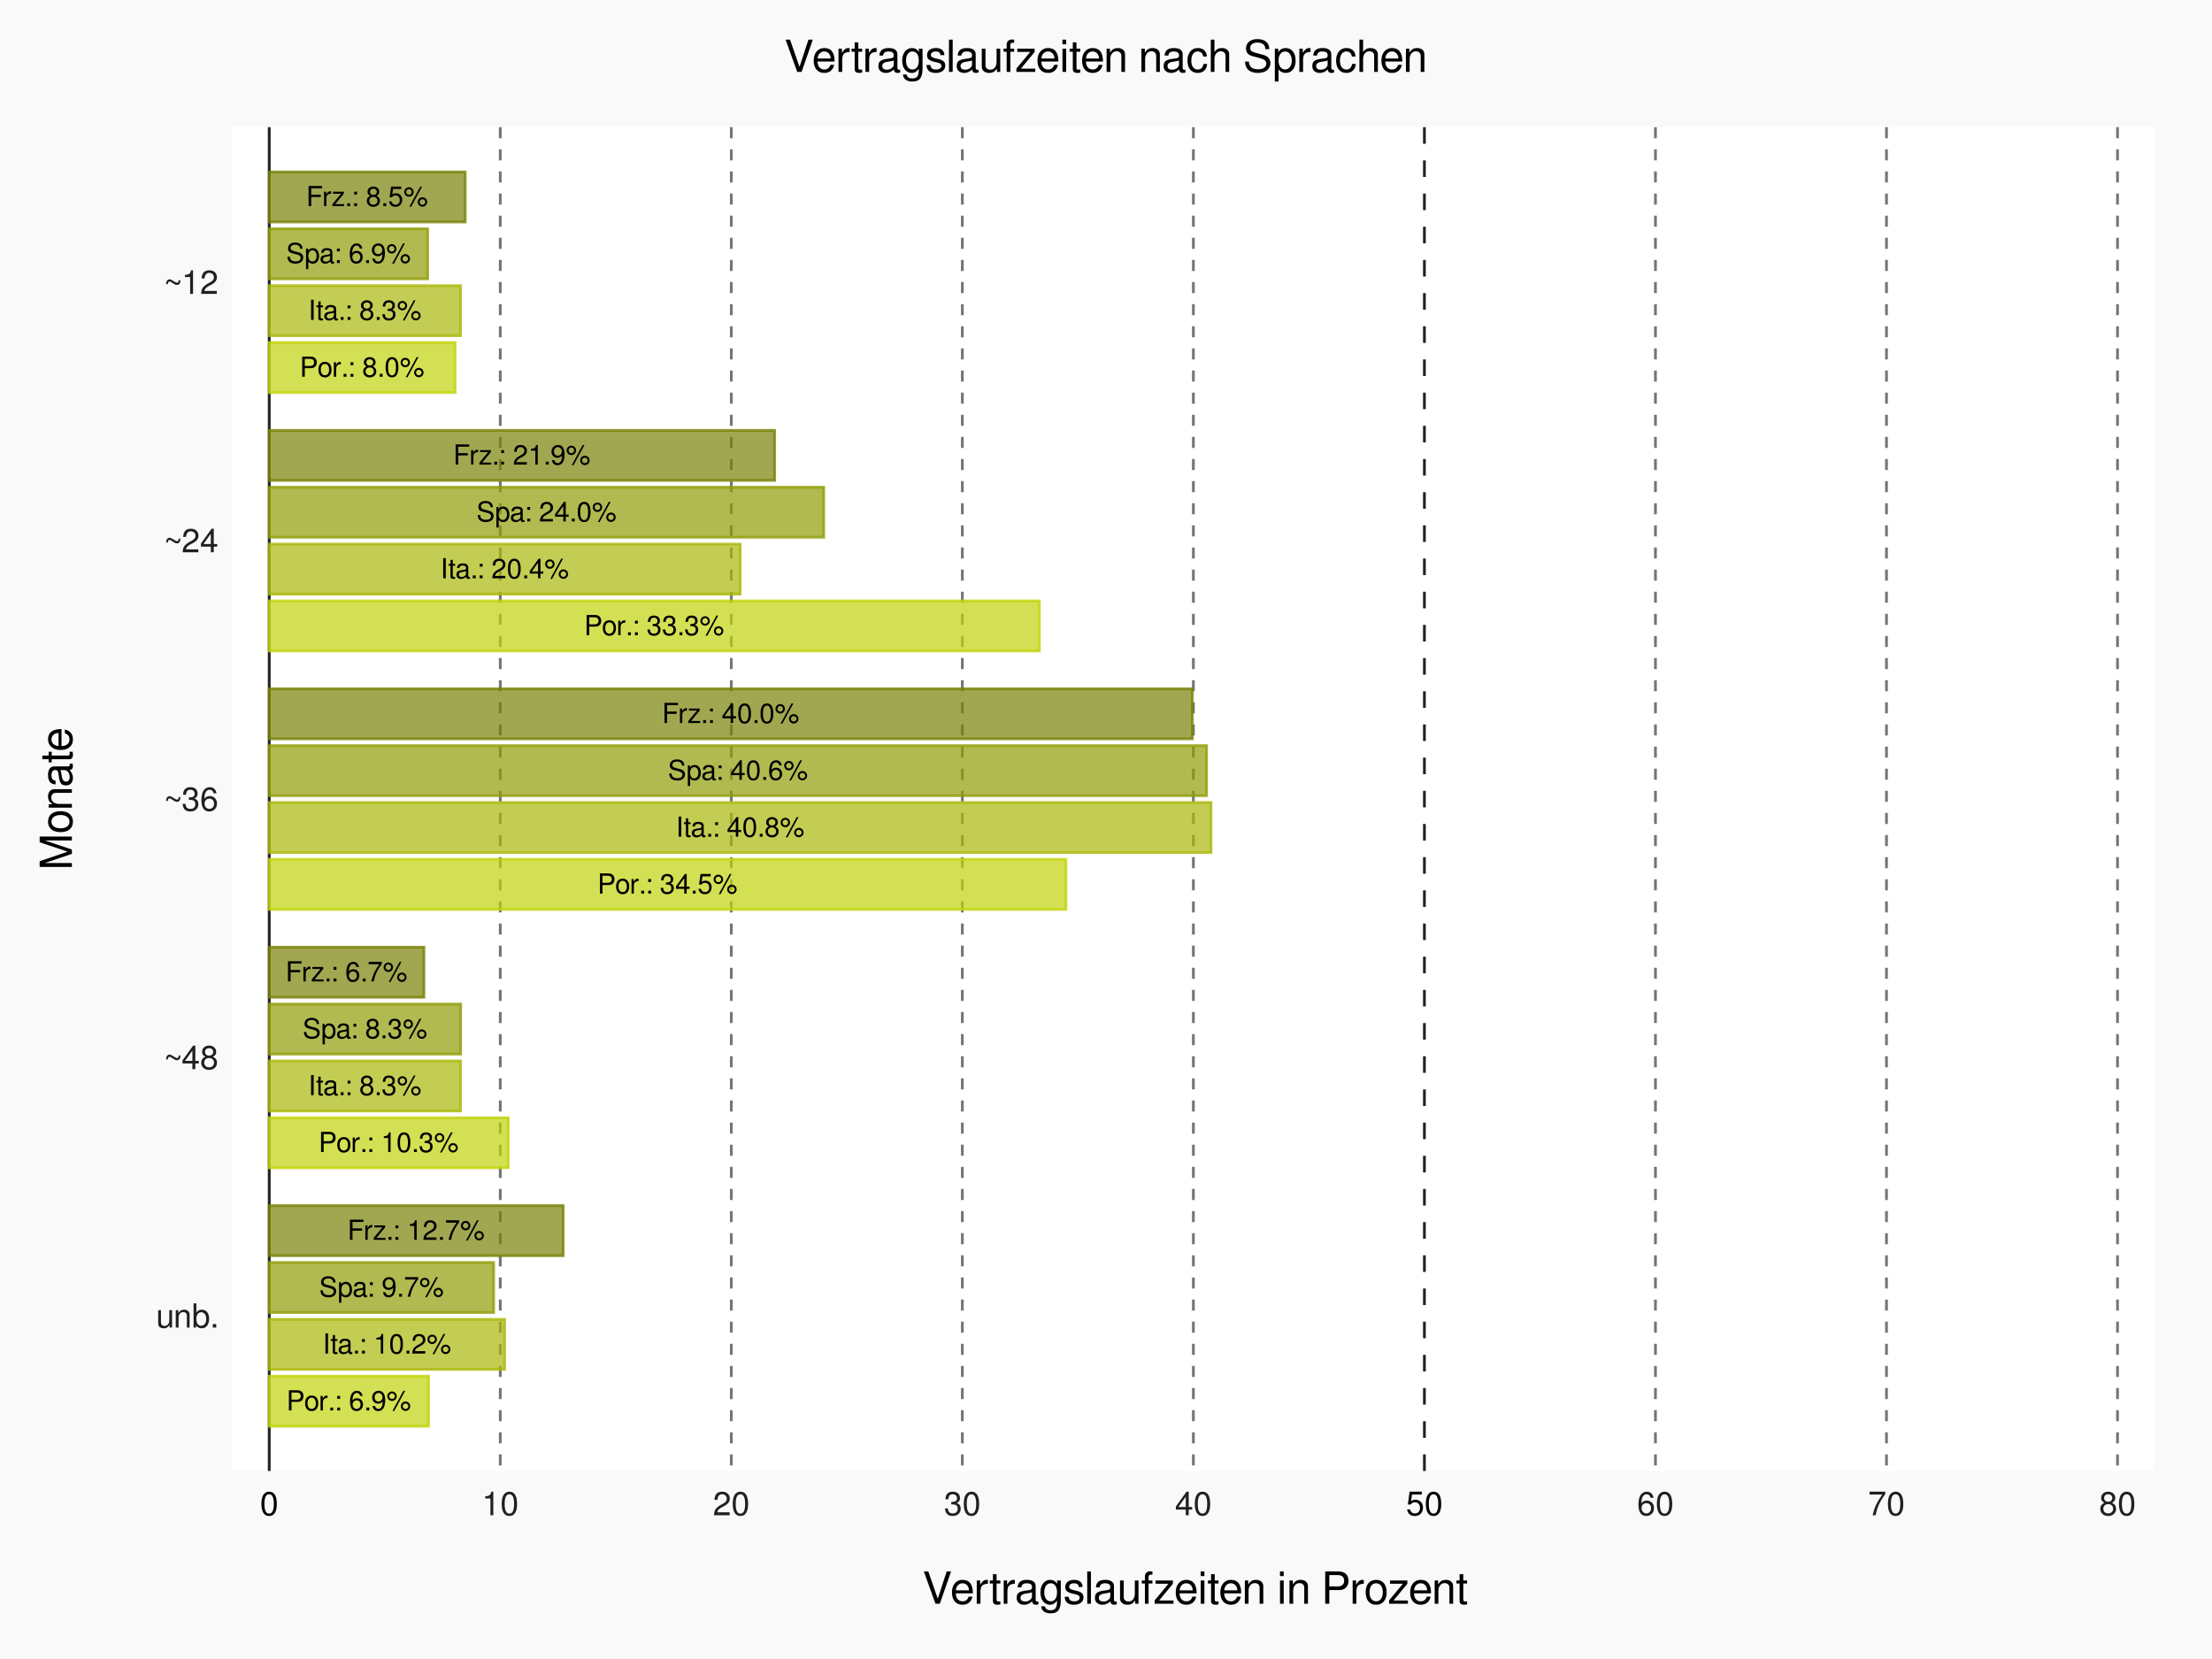
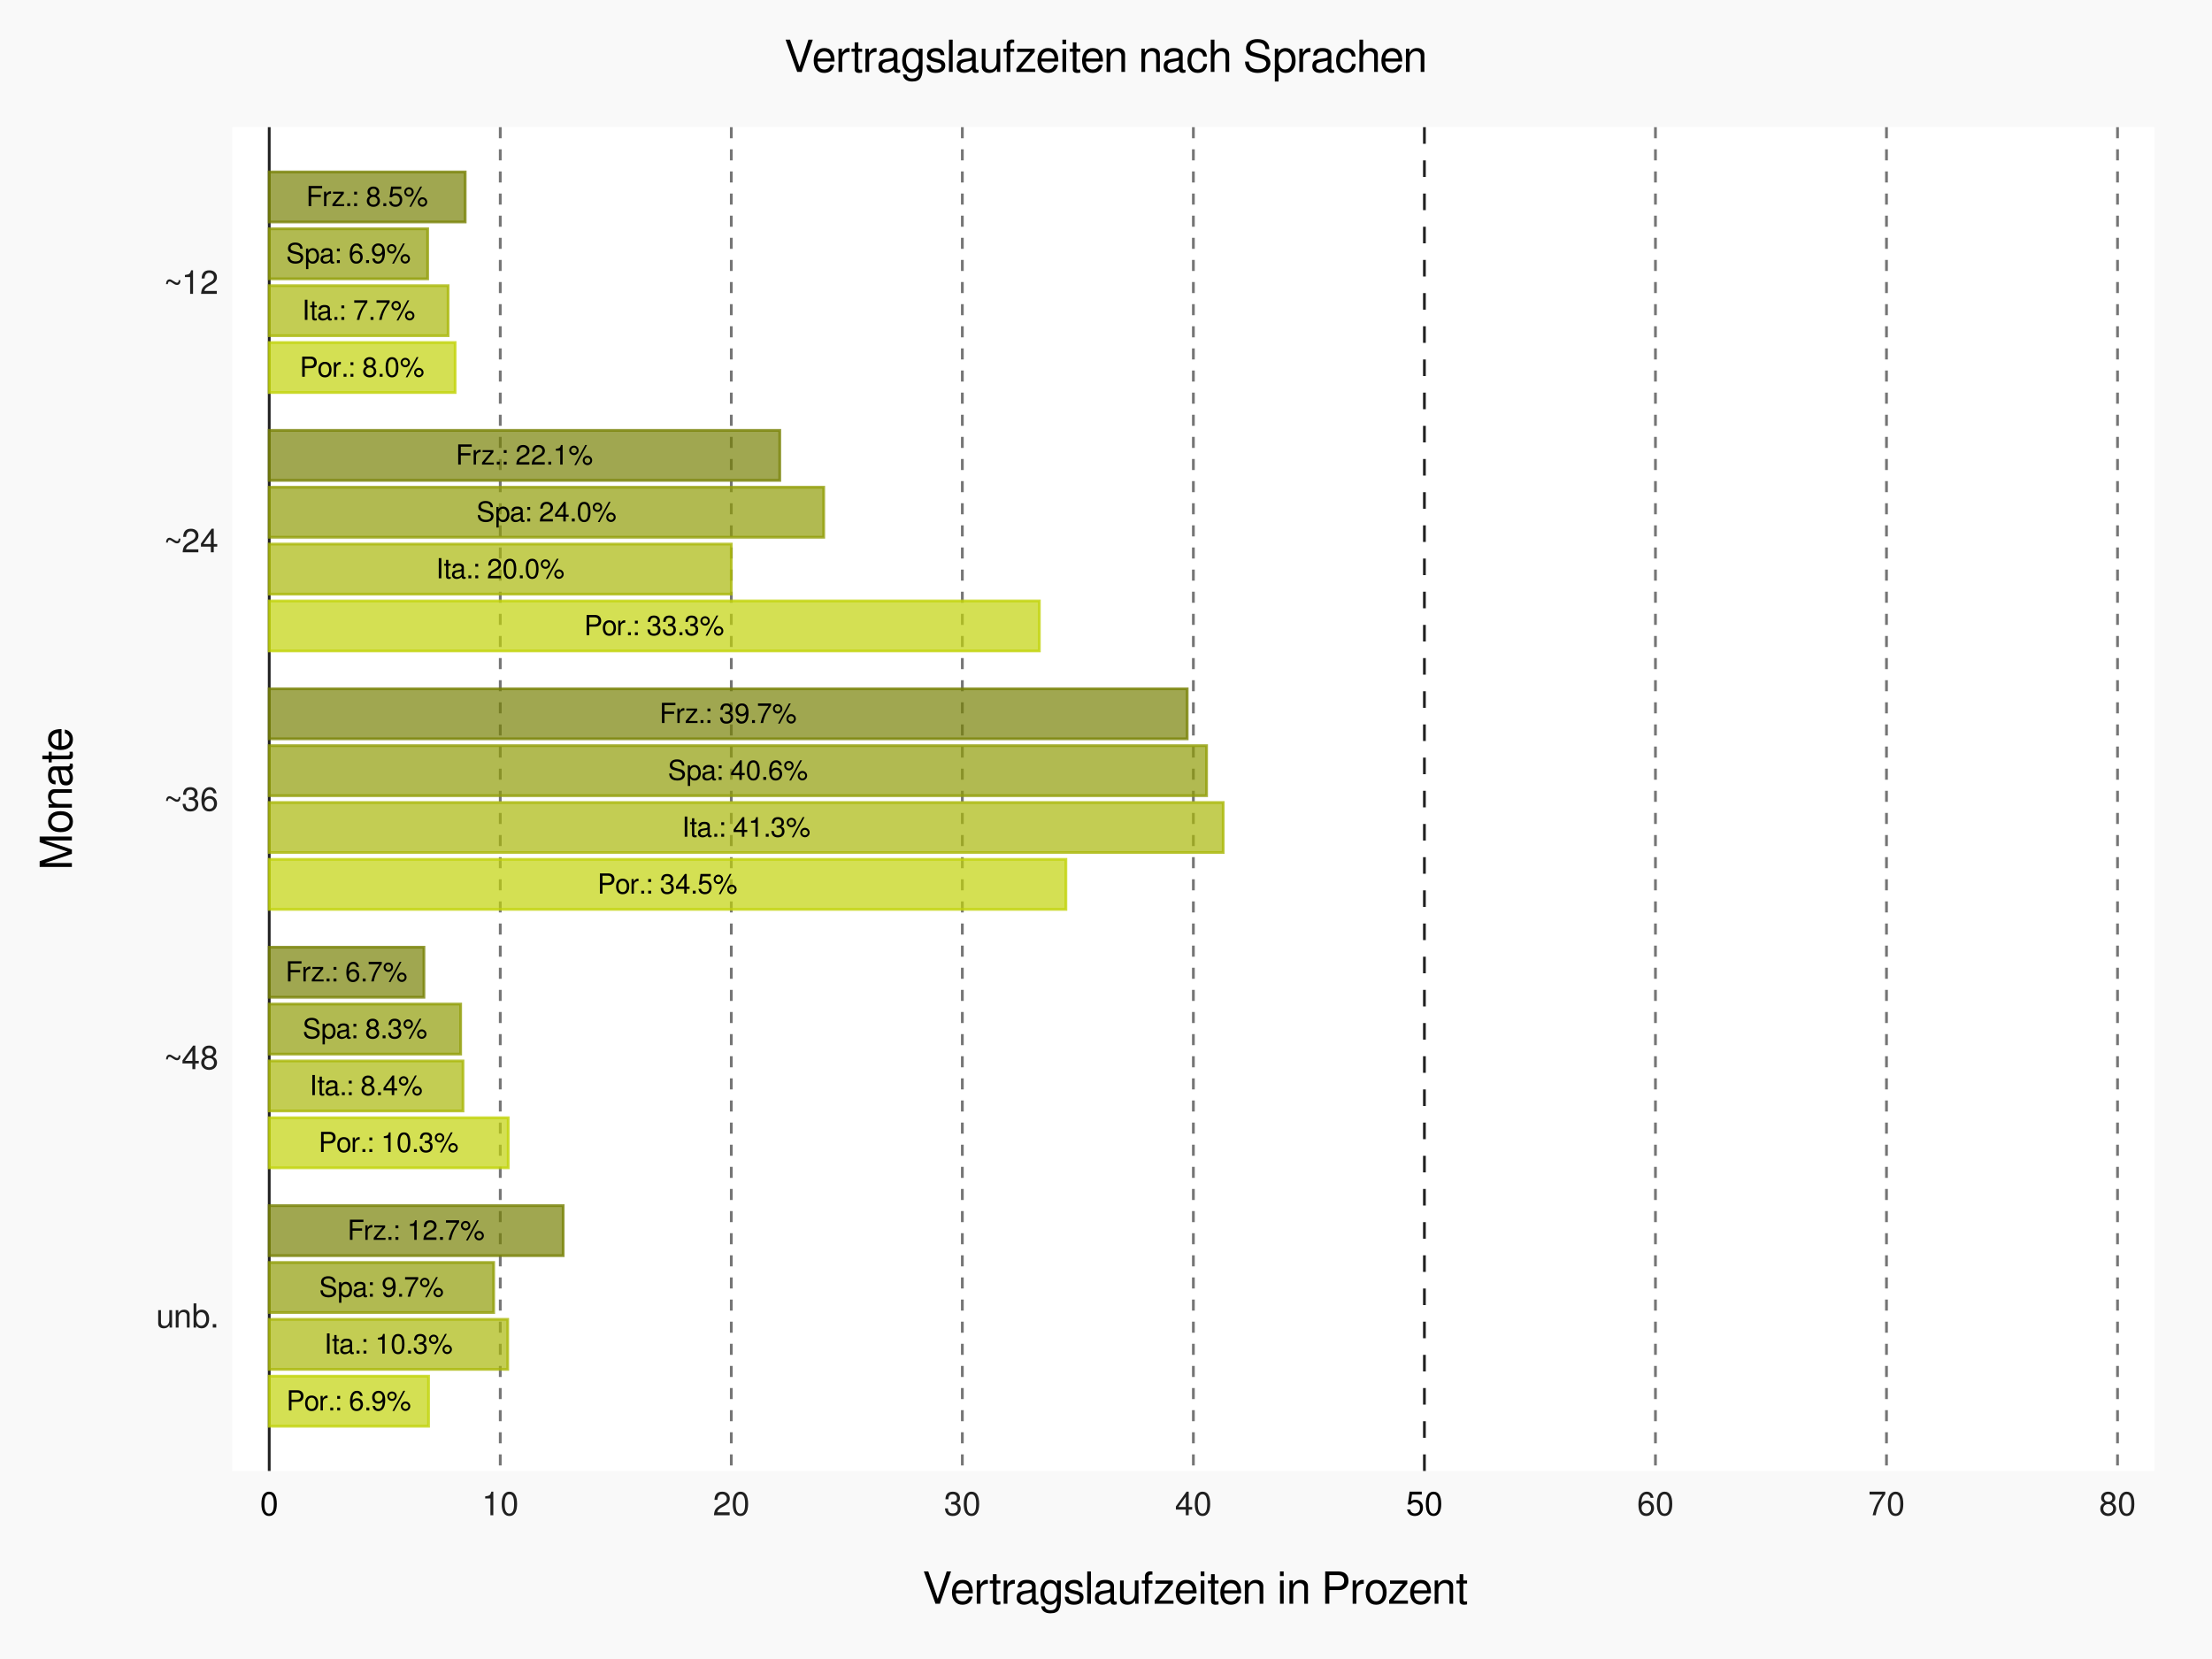
- <svg xmlns="http://www.w3.org/2000/svg" id="chart-88d0e705-b0fb-4a45-b14a-c94dc2c3b85f" class="pygal-chart" viewBox="0 0 800 600">
+ <svg xmlns="http://www.w3.org/2000/svg" id="chart-edbefe48-cd67-4a69-91ad-7d7651aab3f0" class="pygal-chart" viewBox="0 0 800 600">
  <defs>
-     <style type="text/css">#chart-88d0e705-b0fb-4a45-b14a-c94dc2c3b85f{-webkit-user-select:none;-webkit-font-smoothing:antialiased;font-family:FreeSans}#chart-88d0e705-b0fb-4a45-b14a-c94dc2c3b85f .title{font-family:FreeSans;font-size:16px}#chart-88d0e705-b0fb-4a45-b14a-c94dc2c3b85f .legends .legend text{font-family:FreeSans;font-size:14px}#chart-88d0e705-b0fb-4a45-b14a-c94dc2c3b85f .axis text{font-family:FreeSans;font-size:12px}#chart-88d0e705-b0fb-4a45-b14a-c94dc2c3b85f .axis text.major{font-family:FreeSans;font-size:12px}#chart-88d0e705-b0fb-4a45-b14a-c94dc2c3b85f .text-overlay text.value{font-family:FreeSans;font-size:10px}#chart-88d0e705-b0fb-4a45-b14a-c94dc2c3b85f .text-overlay text.label{font-family:FreeSans;font-size:12px}#chart-88d0e705-b0fb-4a45-b14a-c94dc2c3b85f .tooltip{font-family:FreeSans;font-size:14px}#chart-88d0e705-b0fb-4a45-b14a-c94dc2c3b85f text.no_data{font-family:FreeSans;font-size:64px}
- #chart-88d0e705-b0fb-4a45-b14a-c94dc2c3b85f{background-color:rgba(249,249,249,1)}#chart-88d0e705-b0fb-4a45-b14a-c94dc2c3b85f path,#chart-88d0e705-b0fb-4a45-b14a-c94dc2c3b85f line,#chart-88d0e705-b0fb-4a45-b14a-c94dc2c3b85f rect,#chart-88d0e705-b0fb-4a45-b14a-c94dc2c3b85f circle{-webkit-transition:150ms;-moz-transition:150ms;transition:150ms}#chart-88d0e705-b0fb-4a45-b14a-c94dc2c3b85f .graph &gt; .background{fill:rgba(249,249,249,1)}#chart-88d0e705-b0fb-4a45-b14a-c94dc2c3b85f .plot &gt; .background{fill:rgba(255,255,255,1)}#chart-88d0e705-b0fb-4a45-b14a-c94dc2c3b85f .graph{fill:rgba(0,0,0,.87)}#chart-88d0e705-b0fb-4a45-b14a-c94dc2c3b85f text.no_data{fill:rgba(0,0,0,1)}#chart-88d0e705-b0fb-4a45-b14a-c94dc2c3b85f .title{fill:rgba(0,0,0,1)}#chart-88d0e705-b0fb-4a45-b14a-c94dc2c3b85f .legends .legend text{fill:rgba(0,0,0,.87)}#chart-88d0e705-b0fb-4a45-b14a-c94dc2c3b85f .legends .legend:hover text{fill:rgba(0,0,0,1)}#chart-88d0e705-b0fb-4a45-b14a-c94dc2c3b85f .axis .line{stroke:rgba(0,0,0,1)}#chart-88d0e705-b0fb-4a45-b14a-c94dc2c3b85f .axis .guide.line{stroke:rgba(0,0,0,.54)}#chart-88d0e705-b0fb-4a45-b14a-c94dc2c3b85f .axis .major.line{stroke:rgba(0,0,0,.87)}#chart-88d0e705-b0fb-4a45-b14a-c94dc2c3b85f .axis text.major{fill:rgba(0,0,0,1)}#chart-88d0e705-b0fb-4a45-b14a-c94dc2c3b85f .axis.y .guides:hover .guide.line,#chart-88d0e705-b0fb-4a45-b14a-c94dc2c3b85f .line-graph .axis.x .guides:hover .guide.line,#chart-88d0e705-b0fb-4a45-b14a-c94dc2c3b85f .stackedline-graph .axis.x .guides:hover .guide.line,#chart-88d0e705-b0fb-4a45-b14a-c94dc2c3b85f .xy-graph .axis.x .guides:hover .guide.line{stroke:rgba(0,0,0,1)}#chart-88d0e705-b0fb-4a45-b14a-c94dc2c3b85f .axis .guides:hover text{fill:rgba(0,0,0,1)}#chart-88d0e705-b0fb-4a45-b14a-c94dc2c3b85f .reactive{fill-opacity:.7;stroke-opacity:.8}#chart-88d0e705-b0fb-4a45-b14a-c94dc2c3b85f .ci{stroke:rgba(0,0,0,.87)}#chart-88d0e705-b0fb-4a45-b14a-c94dc2c3b85f .reactive.active,#chart-88d0e705-b0fb-4a45-b14a-c94dc2c3b85f .active .reactive{fill-opacity:.8;stroke-opacity:.9;stroke-width:4}#chart-88d0e705-b0fb-4a45-b14a-c94dc2c3b85f .ci .reactive.active{stroke-width:1.5}#chart-88d0e705-b0fb-4a45-b14a-c94dc2c3b85f .series text{fill:rgba(0,0,0,1)}#chart-88d0e705-b0fb-4a45-b14a-c94dc2c3b85f .tooltip rect{fill:rgba(255,255,255,1);stroke:rgba(0,0,0,1);-webkit-transition:opacity 150ms;-moz-transition:opacity 150ms;transition:opacity 150ms}#chart-88d0e705-b0fb-4a45-b14a-c94dc2c3b85f .tooltip .label{fill:rgba(0,0,0,.87)}#chart-88d0e705-b0fb-4a45-b14a-c94dc2c3b85f .tooltip .label{fill:rgba(0,0,0,.87)}#chart-88d0e705-b0fb-4a45-b14a-c94dc2c3b85f .tooltip .legend{font-size:.8em;fill:rgba(0,0,0,.54)}#chart-88d0e705-b0fb-4a45-b14a-c94dc2c3b85f .tooltip .x_label{font-size:.6em;fill:rgba(0,0,0,1)}#chart-88d0e705-b0fb-4a45-b14a-c94dc2c3b85f .tooltip .xlink{font-size:.5em;text-decoration:underline}#chart-88d0e705-b0fb-4a45-b14a-c94dc2c3b85f .tooltip .value{font-size:1.5em}#chart-88d0e705-b0fb-4a45-b14a-c94dc2c3b85f .bound{font-size:.5em}#chart-88d0e705-b0fb-4a45-b14a-c94dc2c3b85f .max-value{font-size:.75em;fill:rgba(0,0,0,.54)}#chart-88d0e705-b0fb-4a45-b14a-c94dc2c3b85f .map-element{fill:rgba(255,255,255,1);stroke:rgba(0,0,0,.54) !important}#chart-88d0e705-b0fb-4a45-b14a-c94dc2c3b85f .map-element .reactive{fill-opacity:inherit;stroke-opacity:inherit}#chart-88d0e705-b0fb-4a45-b14a-c94dc2c3b85f .color-0,#chart-88d0e705-b0fb-4a45-b14a-c94dc2c3b85f .color-0 a:visited{stroke:#788207;fill:#788207}#chart-88d0e705-b0fb-4a45-b14a-c94dc2c3b85f .color-1,#chart-88d0e705-b0fb-4a45-b14a-c94dc2c3b85f .color-1 a:visited{stroke:#919d08;fill:#919d08}#chart-88d0e705-b0fb-4a45-b14a-c94dc2c3b85f .color-2,#chart-88d0e705-b0fb-4a45-b14a-c94dc2c3b85f .color-2 a:visited{stroke:#aab80a;fill:#aab80a}#chart-88d0e705-b0fb-4a45-b14a-c94dc2c3b85f .color-3,#chart-88d0e705-b0fb-4a45-b14a-c94dc2c3b85f .color-3 a:visited{stroke:#c2d30b;fill:#c2d30b}#chart-88d0e705-b0fb-4a45-b14a-c94dc2c3b85f .text-overlay .color-0 text{fill:black}#chart-88d0e705-b0fb-4a45-b14a-c94dc2c3b85f .text-overlay .color-1 text{fill:black}#chart-88d0e705-b0fb-4a45-b14a-c94dc2c3b85f .text-overlay .color-2 text{fill:black}#chart-88d0e705-b0fb-4a45-b14a-c94dc2c3b85f .text-overlay .color-3 text{fill:black}
- #chart-88d0e705-b0fb-4a45-b14a-c94dc2c3b85f text.no_data{text-anchor:middle}#chart-88d0e705-b0fb-4a45-b14a-c94dc2c3b85f .guide.line{fill:none}#chart-88d0e705-b0fb-4a45-b14a-c94dc2c3b85f .centered{text-anchor:middle}#chart-88d0e705-b0fb-4a45-b14a-c94dc2c3b85f .title{text-anchor:middle}#chart-88d0e705-b0fb-4a45-b14a-c94dc2c3b85f .legends .legend text{fill-opacity:1}#chart-88d0e705-b0fb-4a45-b14a-c94dc2c3b85f .axis.x text{text-anchor:middle}#chart-88d0e705-b0fb-4a45-b14a-c94dc2c3b85f .axis.x:not(.web) text[transform]{text-anchor:start}#chart-88d0e705-b0fb-4a45-b14a-c94dc2c3b85f .axis.x:not(.web) text[transform].backwards{text-anchor:end}#chart-88d0e705-b0fb-4a45-b14a-c94dc2c3b85f .axis.y text{text-anchor:end}#chart-88d0e705-b0fb-4a45-b14a-c94dc2c3b85f .axis.y text[transform].backwards{text-anchor:start}#chart-88d0e705-b0fb-4a45-b14a-c94dc2c3b85f .axis.y2 text{text-anchor:start}#chart-88d0e705-b0fb-4a45-b14a-c94dc2c3b85f .axis.y2 text[transform].backwards{text-anchor:end}#chart-88d0e705-b0fb-4a45-b14a-c94dc2c3b85f .axis .guide.line{stroke-dasharray:4,4}#chart-88d0e705-b0fb-4a45-b14a-c94dc2c3b85f .axis .major.guide.line{stroke-dasharray:6,6}#chart-88d0e705-b0fb-4a45-b14a-c94dc2c3b85f .horizontal .axis.y .guide.line,#chart-88d0e705-b0fb-4a45-b14a-c94dc2c3b85f .horizontal .axis.y2 .guide.line,#chart-88d0e705-b0fb-4a45-b14a-c94dc2c3b85f .vertical .axis.x .guide.line{opacity:0}#chart-88d0e705-b0fb-4a45-b14a-c94dc2c3b85f .horizontal .axis.always_show .guide.line,#chart-88d0e705-b0fb-4a45-b14a-c94dc2c3b85f .vertical .axis.always_show .guide.line{opacity:1 !important}#chart-88d0e705-b0fb-4a45-b14a-c94dc2c3b85f .axis.y .guides:hover .guide.line,#chart-88d0e705-b0fb-4a45-b14a-c94dc2c3b85f .axis.y2 .guides:hover .guide.line,#chart-88d0e705-b0fb-4a45-b14a-c94dc2c3b85f .axis.x .guides:hover .guide.line{opacity:1}#chart-88d0e705-b0fb-4a45-b14a-c94dc2c3b85f .axis .guides:hover text{opacity:1}#chart-88d0e705-b0fb-4a45-b14a-c94dc2c3b85f .nofill{fill:none}#chart-88d0e705-b0fb-4a45-b14a-c94dc2c3b85f .subtle-fill{fill-opacity:.2}#chart-88d0e705-b0fb-4a45-b14a-c94dc2c3b85f .dot{stroke-width:1px;fill-opacity:1}#chart-88d0e705-b0fb-4a45-b14a-c94dc2c3b85f .dot.active{stroke-width:5px}#chart-88d0e705-b0fb-4a45-b14a-c94dc2c3b85f .dot.negative{fill:transparent}#chart-88d0e705-b0fb-4a45-b14a-c94dc2c3b85f text,#chart-88d0e705-b0fb-4a45-b14a-c94dc2c3b85f tspan{stroke:none !important}#chart-88d0e705-b0fb-4a45-b14a-c94dc2c3b85f .series text.active{opacity:1}#chart-88d0e705-b0fb-4a45-b14a-c94dc2c3b85f .tooltip rect{fill-opacity:.95;stroke-width:.5}#chart-88d0e705-b0fb-4a45-b14a-c94dc2c3b85f .tooltip text{fill-opacity:1}#chart-88d0e705-b0fb-4a45-b14a-c94dc2c3b85f .showable{visibility:hidden}#chart-88d0e705-b0fb-4a45-b14a-c94dc2c3b85f .showable.shown{visibility:visible}#chart-88d0e705-b0fb-4a45-b14a-c94dc2c3b85f .gauge-background{fill:rgba(229,229,229,1);stroke:none}#chart-88d0e705-b0fb-4a45-b14a-c94dc2c3b85f .bg-lines{stroke:rgba(249,249,249,1);stroke-width:2px}</style>
+     <style type="text/css">#chart-edbefe48-cd67-4a69-91ad-7d7651aab3f0{-webkit-user-select:none;-webkit-font-smoothing:antialiased;font-family:FreeSans}#chart-edbefe48-cd67-4a69-91ad-7d7651aab3f0 .title{font-family:FreeSans;font-size:16px}#chart-edbefe48-cd67-4a69-91ad-7d7651aab3f0 .legends .legend text{font-family:FreeSans;font-size:14px}#chart-edbefe48-cd67-4a69-91ad-7d7651aab3f0 .axis text{font-family:FreeSans;font-size:12px}#chart-edbefe48-cd67-4a69-91ad-7d7651aab3f0 .axis text.major{font-family:FreeSans;font-size:12px}#chart-edbefe48-cd67-4a69-91ad-7d7651aab3f0 .text-overlay text.value{font-family:FreeSans;font-size:10px}#chart-edbefe48-cd67-4a69-91ad-7d7651aab3f0 .text-overlay text.label{font-family:FreeSans;font-size:12px}#chart-edbefe48-cd67-4a69-91ad-7d7651aab3f0 .tooltip{font-family:FreeSans;font-size:14px}#chart-edbefe48-cd67-4a69-91ad-7d7651aab3f0 text.no_data{font-family:FreeSans;font-size:64px}
+ #chart-edbefe48-cd67-4a69-91ad-7d7651aab3f0{background-color:rgba(249,249,249,1)}#chart-edbefe48-cd67-4a69-91ad-7d7651aab3f0 path,#chart-edbefe48-cd67-4a69-91ad-7d7651aab3f0 line,#chart-edbefe48-cd67-4a69-91ad-7d7651aab3f0 rect,#chart-edbefe48-cd67-4a69-91ad-7d7651aab3f0 circle{-webkit-transition:150ms;-moz-transition:150ms;transition:150ms}#chart-edbefe48-cd67-4a69-91ad-7d7651aab3f0 .graph &gt; .background{fill:rgba(249,249,249,1)}#chart-edbefe48-cd67-4a69-91ad-7d7651aab3f0 .plot &gt; .background{fill:rgba(255,255,255,1)}#chart-edbefe48-cd67-4a69-91ad-7d7651aab3f0 .graph{fill:rgba(0,0,0,.87)}#chart-edbefe48-cd67-4a69-91ad-7d7651aab3f0 text.no_data{fill:rgba(0,0,0,1)}#chart-edbefe48-cd67-4a69-91ad-7d7651aab3f0 .title{fill:rgba(0,0,0,1)}#chart-edbefe48-cd67-4a69-91ad-7d7651aab3f0 .legends .legend text{fill:rgba(0,0,0,.87)}#chart-edbefe48-cd67-4a69-91ad-7d7651aab3f0 .legends .legend:hover text{fill:rgba(0,0,0,1)}#chart-edbefe48-cd67-4a69-91ad-7d7651aab3f0 .axis .line{stroke:rgba(0,0,0,1)}#chart-edbefe48-cd67-4a69-91ad-7d7651aab3f0 .axis .guide.line{stroke:rgba(0,0,0,.54)}#chart-edbefe48-cd67-4a69-91ad-7d7651aab3f0 .axis .major.line{stroke:rgba(0,0,0,.87)}#chart-edbefe48-cd67-4a69-91ad-7d7651aab3f0 .axis text.major{fill:rgba(0,0,0,1)}#chart-edbefe48-cd67-4a69-91ad-7d7651aab3f0 .axis.y .guides:hover .guide.line,#chart-edbefe48-cd67-4a69-91ad-7d7651aab3f0 .line-graph .axis.x .guides:hover .guide.line,#chart-edbefe48-cd67-4a69-91ad-7d7651aab3f0 .stackedline-graph .axis.x .guides:hover .guide.line,#chart-edbefe48-cd67-4a69-91ad-7d7651aab3f0 .xy-graph .axis.x .guides:hover .guide.line{stroke:rgba(0,0,0,1)}#chart-edbefe48-cd67-4a69-91ad-7d7651aab3f0 .axis .guides:hover text{fill:rgba(0,0,0,1)}#chart-edbefe48-cd67-4a69-91ad-7d7651aab3f0 .reactive{fill-opacity:.7;stroke-opacity:.8}#chart-edbefe48-cd67-4a69-91ad-7d7651aab3f0 .ci{stroke:rgba(0,0,0,.87)}#chart-edbefe48-cd67-4a69-91ad-7d7651aab3f0 .reactive.active,#chart-edbefe48-cd67-4a69-91ad-7d7651aab3f0 .active .reactive{fill-opacity:.8;stroke-opacity:.9;stroke-width:4}#chart-edbefe48-cd67-4a69-91ad-7d7651aab3f0 .ci .reactive.active{stroke-width:1.5}#chart-edbefe48-cd67-4a69-91ad-7d7651aab3f0 .series text{fill:rgba(0,0,0,1)}#chart-edbefe48-cd67-4a69-91ad-7d7651aab3f0 .tooltip rect{fill:rgba(255,255,255,1);stroke:rgba(0,0,0,1);-webkit-transition:opacity 150ms;-moz-transition:opacity 150ms;transition:opacity 150ms}#chart-edbefe48-cd67-4a69-91ad-7d7651aab3f0 .tooltip .label{fill:rgba(0,0,0,.87)}#chart-edbefe48-cd67-4a69-91ad-7d7651aab3f0 .tooltip .label{fill:rgba(0,0,0,.87)}#chart-edbefe48-cd67-4a69-91ad-7d7651aab3f0 .tooltip .legend{font-size:.8em;fill:rgba(0,0,0,.54)}#chart-edbefe48-cd67-4a69-91ad-7d7651aab3f0 .tooltip .x_label{font-size:.6em;fill:rgba(0,0,0,1)}#chart-edbefe48-cd67-4a69-91ad-7d7651aab3f0 .tooltip .xlink{font-size:.5em;text-decoration:underline}#chart-edbefe48-cd67-4a69-91ad-7d7651aab3f0 .tooltip .value{font-size:1.5em}#chart-edbefe48-cd67-4a69-91ad-7d7651aab3f0 .bound{font-size:.5em}#chart-edbefe48-cd67-4a69-91ad-7d7651aab3f0 .max-value{font-size:.75em;fill:rgba(0,0,0,.54)}#chart-edbefe48-cd67-4a69-91ad-7d7651aab3f0 .map-element{fill:rgba(255,255,255,1);stroke:rgba(0,0,0,.54) !important}#chart-edbefe48-cd67-4a69-91ad-7d7651aab3f0 .map-element .reactive{fill-opacity:inherit;stroke-opacity:inherit}#chart-edbefe48-cd67-4a69-91ad-7d7651aab3f0 .color-0,#chart-edbefe48-cd67-4a69-91ad-7d7651aab3f0 .color-0 a:visited{stroke:#788207;fill:#788207}#chart-edbefe48-cd67-4a69-91ad-7d7651aab3f0 .color-1,#chart-edbefe48-cd67-4a69-91ad-7d7651aab3f0 .color-1 a:visited{stroke:#919d08;fill:#919d08}#chart-edbefe48-cd67-4a69-91ad-7d7651aab3f0 .color-2,#chart-edbefe48-cd67-4a69-91ad-7d7651aab3f0 .color-2 a:visited{stroke:#aab80a;fill:#aab80a}#chart-edbefe48-cd67-4a69-91ad-7d7651aab3f0 .color-3,#chart-edbefe48-cd67-4a69-91ad-7d7651aab3f0 .color-3 a:visited{stroke:#c2d30b;fill:#c2d30b}#chart-edbefe48-cd67-4a69-91ad-7d7651aab3f0 .text-overlay .color-0 text{fill:black}#chart-edbefe48-cd67-4a69-91ad-7d7651aab3f0 .text-overlay .color-1 text{fill:black}#chart-edbefe48-cd67-4a69-91ad-7d7651aab3f0 .text-overlay .color-2 text{fill:black}#chart-edbefe48-cd67-4a69-91ad-7d7651aab3f0 .text-overlay .color-3 text{fill:black}
+ #chart-edbefe48-cd67-4a69-91ad-7d7651aab3f0 text.no_data{text-anchor:middle}#chart-edbefe48-cd67-4a69-91ad-7d7651aab3f0 .guide.line{fill:none}#chart-edbefe48-cd67-4a69-91ad-7d7651aab3f0 .centered{text-anchor:middle}#chart-edbefe48-cd67-4a69-91ad-7d7651aab3f0 .title{text-anchor:middle}#chart-edbefe48-cd67-4a69-91ad-7d7651aab3f0 .legends .legend text{fill-opacity:1}#chart-edbefe48-cd67-4a69-91ad-7d7651aab3f0 .axis.x text{text-anchor:middle}#chart-edbefe48-cd67-4a69-91ad-7d7651aab3f0 .axis.x:not(.web) text[transform]{text-anchor:start}#chart-edbefe48-cd67-4a69-91ad-7d7651aab3f0 .axis.x:not(.web) text[transform].backwards{text-anchor:end}#chart-edbefe48-cd67-4a69-91ad-7d7651aab3f0 .axis.y text{text-anchor:end}#chart-edbefe48-cd67-4a69-91ad-7d7651aab3f0 .axis.y text[transform].backwards{text-anchor:start}#chart-edbefe48-cd67-4a69-91ad-7d7651aab3f0 .axis.y2 text{text-anchor:start}#chart-edbefe48-cd67-4a69-91ad-7d7651aab3f0 .axis.y2 text[transform].backwards{text-anchor:end}#chart-edbefe48-cd67-4a69-91ad-7d7651aab3f0 .axis .guide.line{stroke-dasharray:4,4}#chart-edbefe48-cd67-4a69-91ad-7d7651aab3f0 .axis .major.guide.line{stroke-dasharray:6,6}#chart-edbefe48-cd67-4a69-91ad-7d7651aab3f0 .horizontal .axis.y .guide.line,#chart-edbefe48-cd67-4a69-91ad-7d7651aab3f0 .horizontal .axis.y2 .guide.line,#chart-edbefe48-cd67-4a69-91ad-7d7651aab3f0 .vertical .axis.x .guide.line{opacity:0}#chart-edbefe48-cd67-4a69-91ad-7d7651aab3f0 .horizontal .axis.always_show .guide.line,#chart-edbefe48-cd67-4a69-91ad-7d7651aab3f0 .vertical .axis.always_show .guide.line{opacity:1 !important}#chart-edbefe48-cd67-4a69-91ad-7d7651aab3f0 .axis.y .guides:hover .guide.line,#chart-edbefe48-cd67-4a69-91ad-7d7651aab3f0 .axis.y2 .guides:hover .guide.line,#chart-edbefe48-cd67-4a69-91ad-7d7651aab3f0 .axis.x .guides:hover .guide.line{opacity:1}#chart-edbefe48-cd67-4a69-91ad-7d7651aab3f0 .axis .guides:hover text{opacity:1}#chart-edbefe48-cd67-4a69-91ad-7d7651aab3f0 .nofill{fill:none}#chart-edbefe48-cd67-4a69-91ad-7d7651aab3f0 .subtle-fill{fill-opacity:.2}#chart-edbefe48-cd67-4a69-91ad-7d7651aab3f0 .dot{stroke-width:1px;fill-opacity:1}#chart-edbefe48-cd67-4a69-91ad-7d7651aab3f0 .dot.active{stroke-width:5px}#chart-edbefe48-cd67-4a69-91ad-7d7651aab3f0 .dot.negative{fill:transparent}#chart-edbefe48-cd67-4a69-91ad-7d7651aab3f0 text,#chart-edbefe48-cd67-4a69-91ad-7d7651aab3f0 tspan{stroke:none !important}#chart-edbefe48-cd67-4a69-91ad-7d7651aab3f0 .series text.active{opacity:1}#chart-edbefe48-cd67-4a69-91ad-7d7651aab3f0 .tooltip rect{fill-opacity:.95;stroke-width:.5}#chart-edbefe48-cd67-4a69-91ad-7d7651aab3f0 .tooltip text{fill-opacity:1}#chart-edbefe48-cd67-4a69-91ad-7d7651aab3f0 .showable{visibility:hidden}#chart-edbefe48-cd67-4a69-91ad-7d7651aab3f0 .showable.shown{visibility:visible}#chart-edbefe48-cd67-4a69-91ad-7d7651aab3f0 .gauge-background{fill:rgba(229,229,229,1);stroke:none}#chart-edbefe48-cd67-4a69-91ad-7d7651aab3f0 .bg-lines{stroke:rgba(249,249,249,1);stroke-width:2px}</style>
  </defs>
  <g class="graph horizontalbar-graph horizontal">
    <rect x="0" y="0" width="800" height="600" class="background" />
    <g transform="translate(84, 46)" class="plot">
      <rect x="0" y="0" width="695.2" height="486" class="background" />
      <g class="axis y">
        <g class="guides">
          <text x="-5" y="434.123" class="">unb.</text>
        </g>
        <g class="guides">
          <text x="-5" y="340.662" class="">~48</text>
        </g>
        <g class="guides">
          <text x="-5" y="247.2" class="">~36</text>
        </g>
        <g class="guides">
          <text x="-5" y="153.738" class="">~24</text>
        </g>
        <g class="guides">
          <text x="-5" y="60.277" class="">~12</text>
        </g>
      </g>
      <g class="axis x always_show">
        <g class="guides">
          <path d="M13.369 0 v486" class="axis major line" />
          <text x="13.369" y="502.0" class="major">0</text>
        </g>
        <g class="guides">
          <path d="M96.927 0 v486" class="guide line" />
          <text x="96.927" y="502.0" class="">10</text>
        </g>
        <g class="guides">
          <path d="M180.485 0 v486" class="guide line" />
          <text x="180.485" y="502.0" class="">20</text>
        </g>
        <g class="guides">
          <path d="M264.042 0 v486" class="guide line" />
          <text x="264.042" y="502.0" class="">30</text>
        </g>
        <g class="guides">
          <path d="M347.6 0 v486" class="guide line" />
          <text x="347.6" y="502.0" class="">40</text>
        </g>
        <g class="guides">
          <path d="M431.158 0 v486" class="major guide line" />
          <text x="431.158" y="502.0" class="major">50</text>
        </g>
        <g class="guides">
          <path d="M514.715 0 v486" class="guide line" />
          <text x="514.715" y="502.0" class="">60</text>
        </g>
        <g class="guides">
          <path d="M598.273 0 v486" class="guide line" />
          <text x="598.273" y="502.0" class="">70</text>
        </g>
        <g class="guides">
          <path d="M681.831 0 v486" class="guide line" />
          <text x="681.831" y="502.0" class="">80</text>
        </g>
      </g>
      <g class="series serie-3 color-3">
        <g class="bars">
          <g class="bar">
            <rect x="13.369" y="451.718" rx="0" ry="0" width="57.626" height="18.094" class="rect reactive tooltip-trigger" />
          </g>
          <g class="bar">
            <rect x="13.369" y="358.257" rx="0" ry="0" width="86.439" height="18.094" class="rect reactive tooltip-trigger" />
          </g>
          <g class="bar">
            <rect x="13.369" y="264.795" rx="0" ry="0" width="288.13" height="18.094" class="rect reactive tooltip-trigger" />
          </g>
          <g class="bar">
            <rect x="13.369" y="171.334" rx="0" ry="0" width="278.526" height="18.094" class="rect reactive tooltip-trigger" />
          </g>
          <g class="bar">
            <rect x="13.369" y="77.872" rx="0" ry="0" width="67.23" height="18.094" class="rect reactive tooltip-trigger" />
          </g>
        </g>
      </g>
      <g class="series serie-2 color-2">
        <g class="bars">
          <g class="bar">
-             <rect x="13.369" y="431.157" rx="0" ry="0" width="85.154" height="18.094" class="rect reactive tooltip-trigger" />
+             <rect x="13.369" y="431.157" rx="0" ry="0" width="86.253" height="18.094" class="rect reactive tooltip-trigger" />
          </g>
          <g class="bar">
-             <rect x="13.369" y="337.695" rx="0" ry="0" width="69.188" height="18.094" class="rect reactive tooltip-trigger" />
+             <rect x="13.369" y="337.695" rx="0" ry="0" width="70.081" height="18.094" class="rect reactive tooltip-trigger" />
          </g>
          <g class="bar">
-             <rect x="13.369" y="244.234" rx="0" ry="0" width="340.617" height="18.094" class="rect reactive tooltip-trigger" />
+             <rect x="13.369" y="244.234" rx="0" ry="0" width="345.012" height="18.094" class="rect reactive tooltip-trigger" />
          </g>
          <g class="bar">
-             <rect x="13.369" y="150.772" rx="0" ry="0" width="170.309" height="18.094" class="rect reactive tooltip-trigger" />
+             <rect x="13.369" y="150.772" rx="0" ry="0" width="167.115" height="18.094" class="rect reactive tooltip-trigger" />
          </g>
          <g class="bar">
-             <rect x="13.369" y="57.311" rx="0" ry="0" width="69.188" height="18.094" class="rect reactive tooltip-trigger" />
+             <rect x="13.369" y="57.311" rx="0" ry="0" width="64.69" height="18.094" class="rect reactive tooltip-trigger" />
          </g>
        </g>
      </g>
      <g class="series serie-1 color-1">
        <g class="bars">
          <g class="bar">
            <rect x="13.369" y="410.595" rx="0" ry="0" width="81.17" height="18.094" class="rect reactive tooltip-trigger" />
          </g>
          <g class="bar">
            <rect x="13.369" y="317.134" rx="0" ry="0" width="69.234" height="18.094" class="rect reactive tooltip-trigger" />
          </g>
          <g class="bar">
            <rect x="13.369" y="223.672" rx="0" ry="0" width="339.005" height="18.094" class="rect reactive tooltip-trigger" />
          </g>
          <g class="bar">
            <rect x="13.369" y="130.211" rx="0" ry="0" width="200.538" height="18.094" class="rect reactive tooltip-trigger" />
          </g>
          <g class="bar">
            <rect x="13.369" y="36.749" rx="0" ry="0" width="57.297" height="18.094" class="rect reactive tooltip-trigger" />
          </g>
        </g>
      </g>
      <g class="series serie-0 color-0">
        <g class="bars">
          <g class="bar">
            <rect x="13.369" y="390.034" rx="0" ry="0" width="106.312" height="18.094" class="rect reactive tooltip-trigger" />
          </g>
          <g class="bar">
            <rect x="13.369" y="296.572" rx="0" ry="0" width="55.954" height="18.094" class="rect reactive tooltip-trigger" />
          </g>
          <g class="bar">
-             <rect x="13.369" y="203.111" rx="0" ry="0" width="333.858" height="18.094" class="rect reactive tooltip-trigger" />
+             <rect x="13.369" y="203.111" rx="0" ry="0" width="331.993" height="18.094" class="rect reactive tooltip-trigger" />
          </g>
          <g class="bar">
-             <rect x="13.369" y="109.649" rx="0" ry="0" width="182.782" height="18.094" class="rect reactive tooltip-trigger" />
+             <rect x="13.369" y="109.649" rx="0" ry="0" width="184.648" height="18.094" class="rect reactive tooltip-trigger" />
          </g>
          <g class="bar">
            <rect x="13.369" y="16.188" rx="0" ry="0" width="70.875" height="18.094" class="rect reactive tooltip-trigger" />
          </g>
        </g>
      </g>
    </g>
    <g class="titles">
      <text x="400.0" y="26" class="title plot_title">Vertragslaufzeiten nach Sprachen</text>
      <text x="432.4" y="580" class="title">Vertragslaufzeiten in Prozent</text>
      <text x="0" y="315.0" class="title" transform="rotate(-90 0 289)">Monate</text>
    </g>
    <g transform="translate(84, 46)" class="plot overlay">
      <g class="series serie-3 color-3" />
      <g class="series serie-2 color-2" />
      <g class="series serie-1 color-1" />
      <g class="series serie-0 color-0" />
    </g>
    <g transform="translate(84, 46)" class="plot text-overlay">
      <g class="series serie-3 color-3">
        <text text-anchor="middle" x="42.182" y="464.099" class="value">Por.: 6.9%</text>
        <text text-anchor="middle" x="56.589" y="370.637" class="value">Por.: 10.3%</text>
        <text text-anchor="middle" x="157.434" y="277.176" class="value">Por.: 34.5%</text>
        <text text-anchor="middle" x="152.632" y="183.714" class="value">Por.: 33.3%</text>
        <text text-anchor="middle" x="46.984" y="90.253" class="value">Por.: 8.0%</text>
      </g>
      <g class="series serie-2 color-2">
-         <text text-anchor="middle" x="55.946" y="443.537" class="value">Ita.: 10.2%</text>
-         <text text-anchor="middle" x="47.963" y="350.076" class="value">Ita.: 8.3%</text>
-         <text text-anchor="middle" x="183.678" y="256.614" class="value">Ita.: 40.8%</text>
-         <text text-anchor="middle" x="98.524" y="163.153" class="value">Ita.: 20.4%</text>
-         <text text-anchor="middle" x="47.963" y="69.691" class="value">Ita.: 8.3%</text>
+         <text text-anchor="middle" x="56.496" y="443.537" class="value">Ita.: 10.3%</text>
+         <text text-anchor="middle" x="48.41" y="350.076" class="value">Ita.: 8.4%</text>
+         <text text-anchor="middle" x="185.875" y="256.614" class="value">Ita.: 41.3%</text>
+         <text text-anchor="middle" x="96.927" y="163.153" class="value">Ita.: 20.0%</text>
+         <text text-anchor="middle" x="45.714" y="69.691" class="value">Ita.: 7.7%</text>
      </g>
      <g class="series serie-1 color-1">
        <text text-anchor="middle" x="53.954" y="422.976" class="value">Spa: 9.7%</text>
        <text text-anchor="middle" x="47.986" y="329.514" class="value">Spa: 8.3%</text>
        <text text-anchor="middle" x="182.872" y="236.053" class="value">Spa: 40.6%</text>
        <text text-anchor="middle" x="113.638" y="142.591" class="value">Spa: 24.0%</text>
        <text text-anchor="middle" x="42.018" y="49.129" class="value">Spa: 6.9%</text>
      </g>
      <g class="series serie-0 color-0">
        <text text-anchor="middle" x="66.525" y="402.414" class="value">Frz.: 12.7%</text>
        <text text-anchor="middle" x="41.346" y="308.953" class="value">Frz.: 6.7%</text>
-         <text text-anchor="middle" x="180.298" y="215.491" class="value">Frz.: 40.0%</text>
-         <text text-anchor="middle" x="104.76" y="122.029" class="value">Frz.: 21.9%</text>
+         <text text-anchor="middle" x="179.366" y="215.491" class="value">Frz.: 39.7%</text>
+         <text text-anchor="middle" x="105.693" y="122.029" class="value">Frz.: 22.1%</text>
        <text text-anchor="middle" x="48.807" y="28.568" class="value">Frz.: 8.5%</text>
      </g>
    </g>
    <g transform="translate(84, 46)" class="plot tooltip-overlay">
      <g transform="translate(0 0)" style="opacity: 0" class="tooltip">
        <rect rx="0" ry="0" width="0" height="0" class="tooltip-box" />
        <g class="text" />
      </g>
    </g>
  </g>
</svg>
